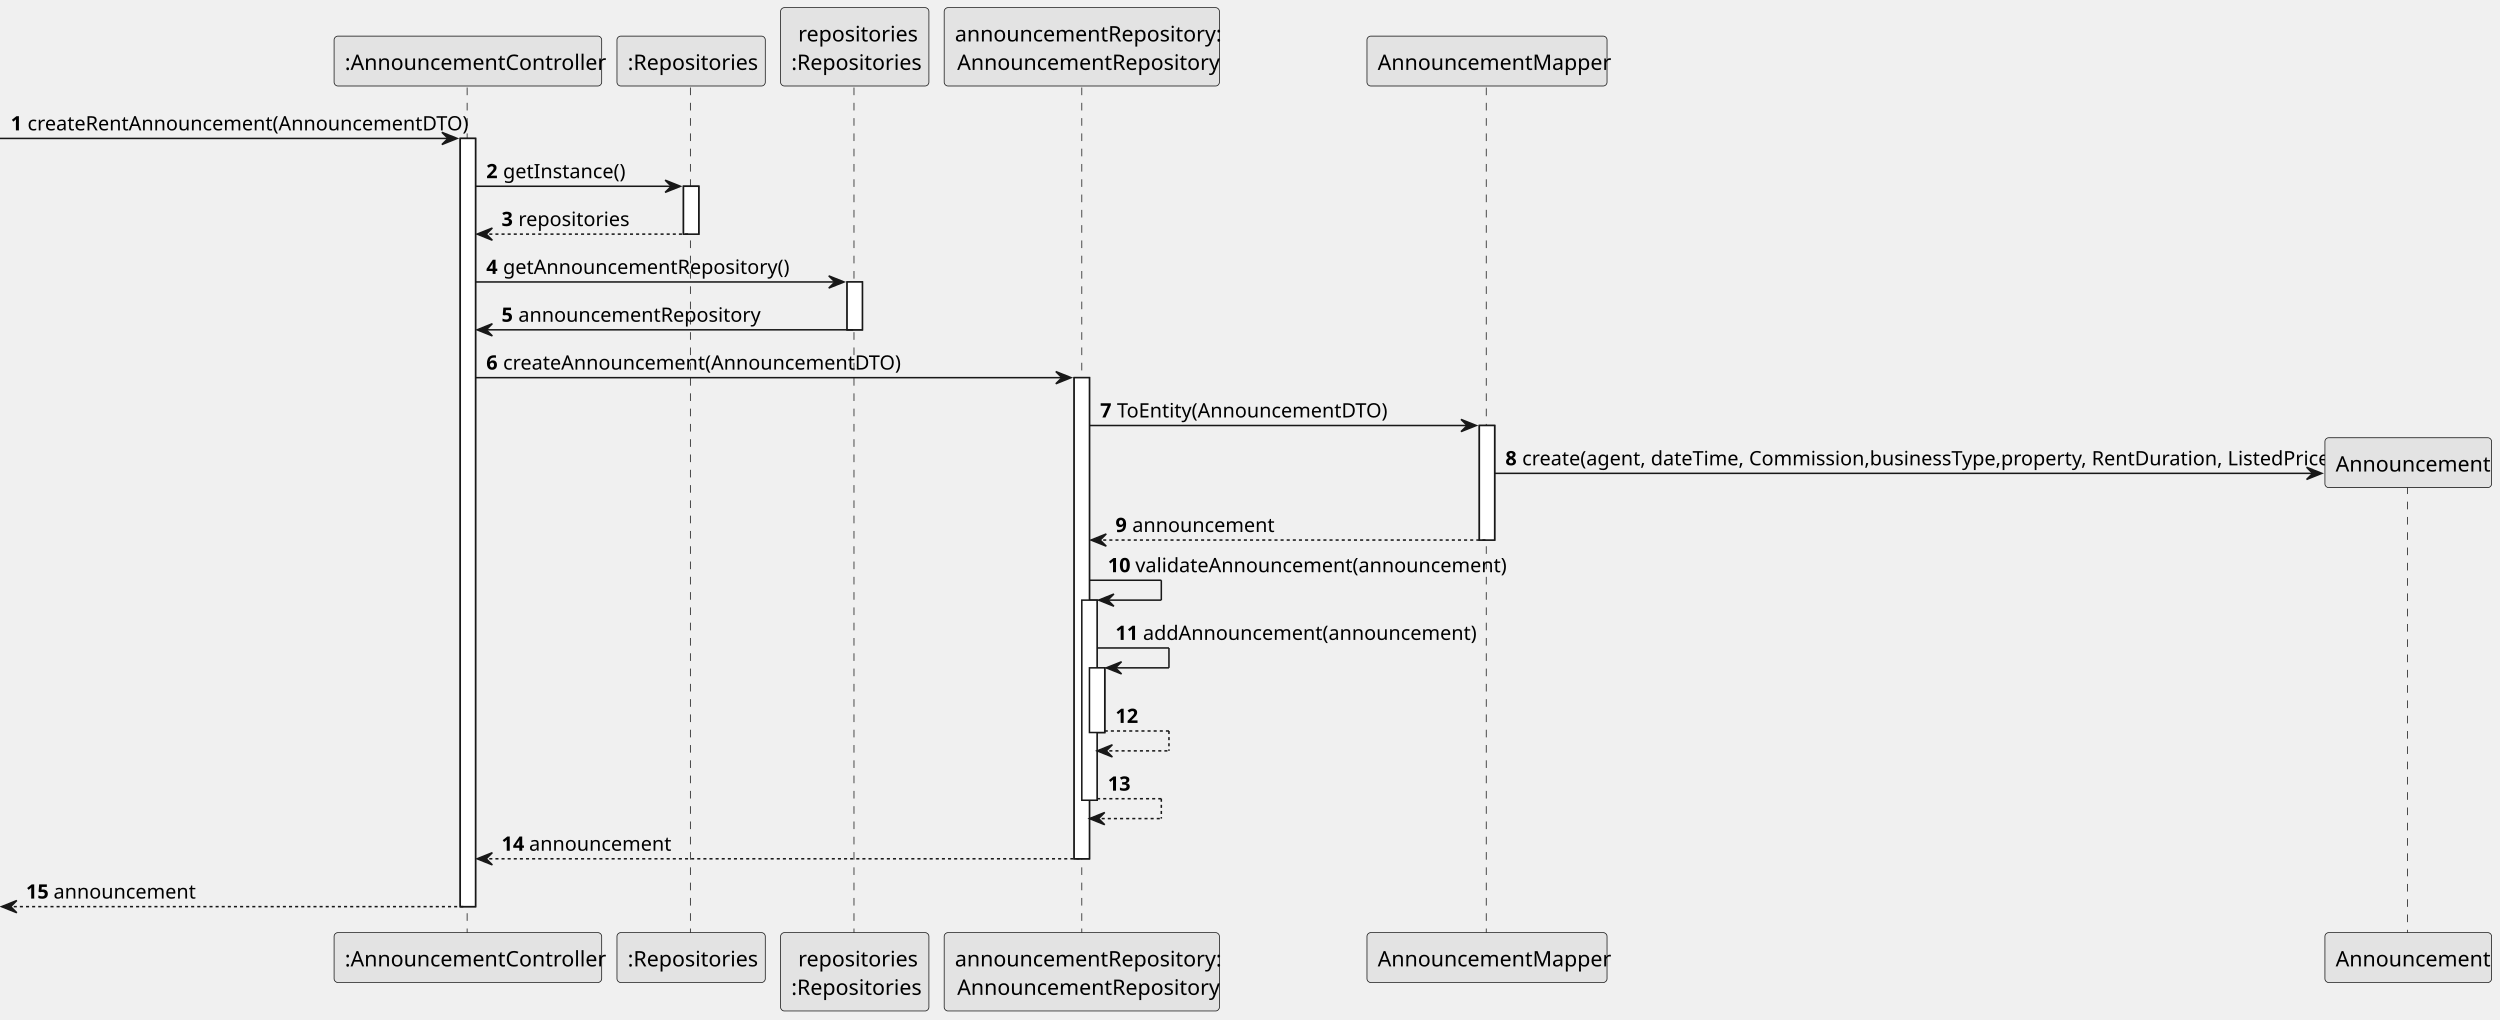
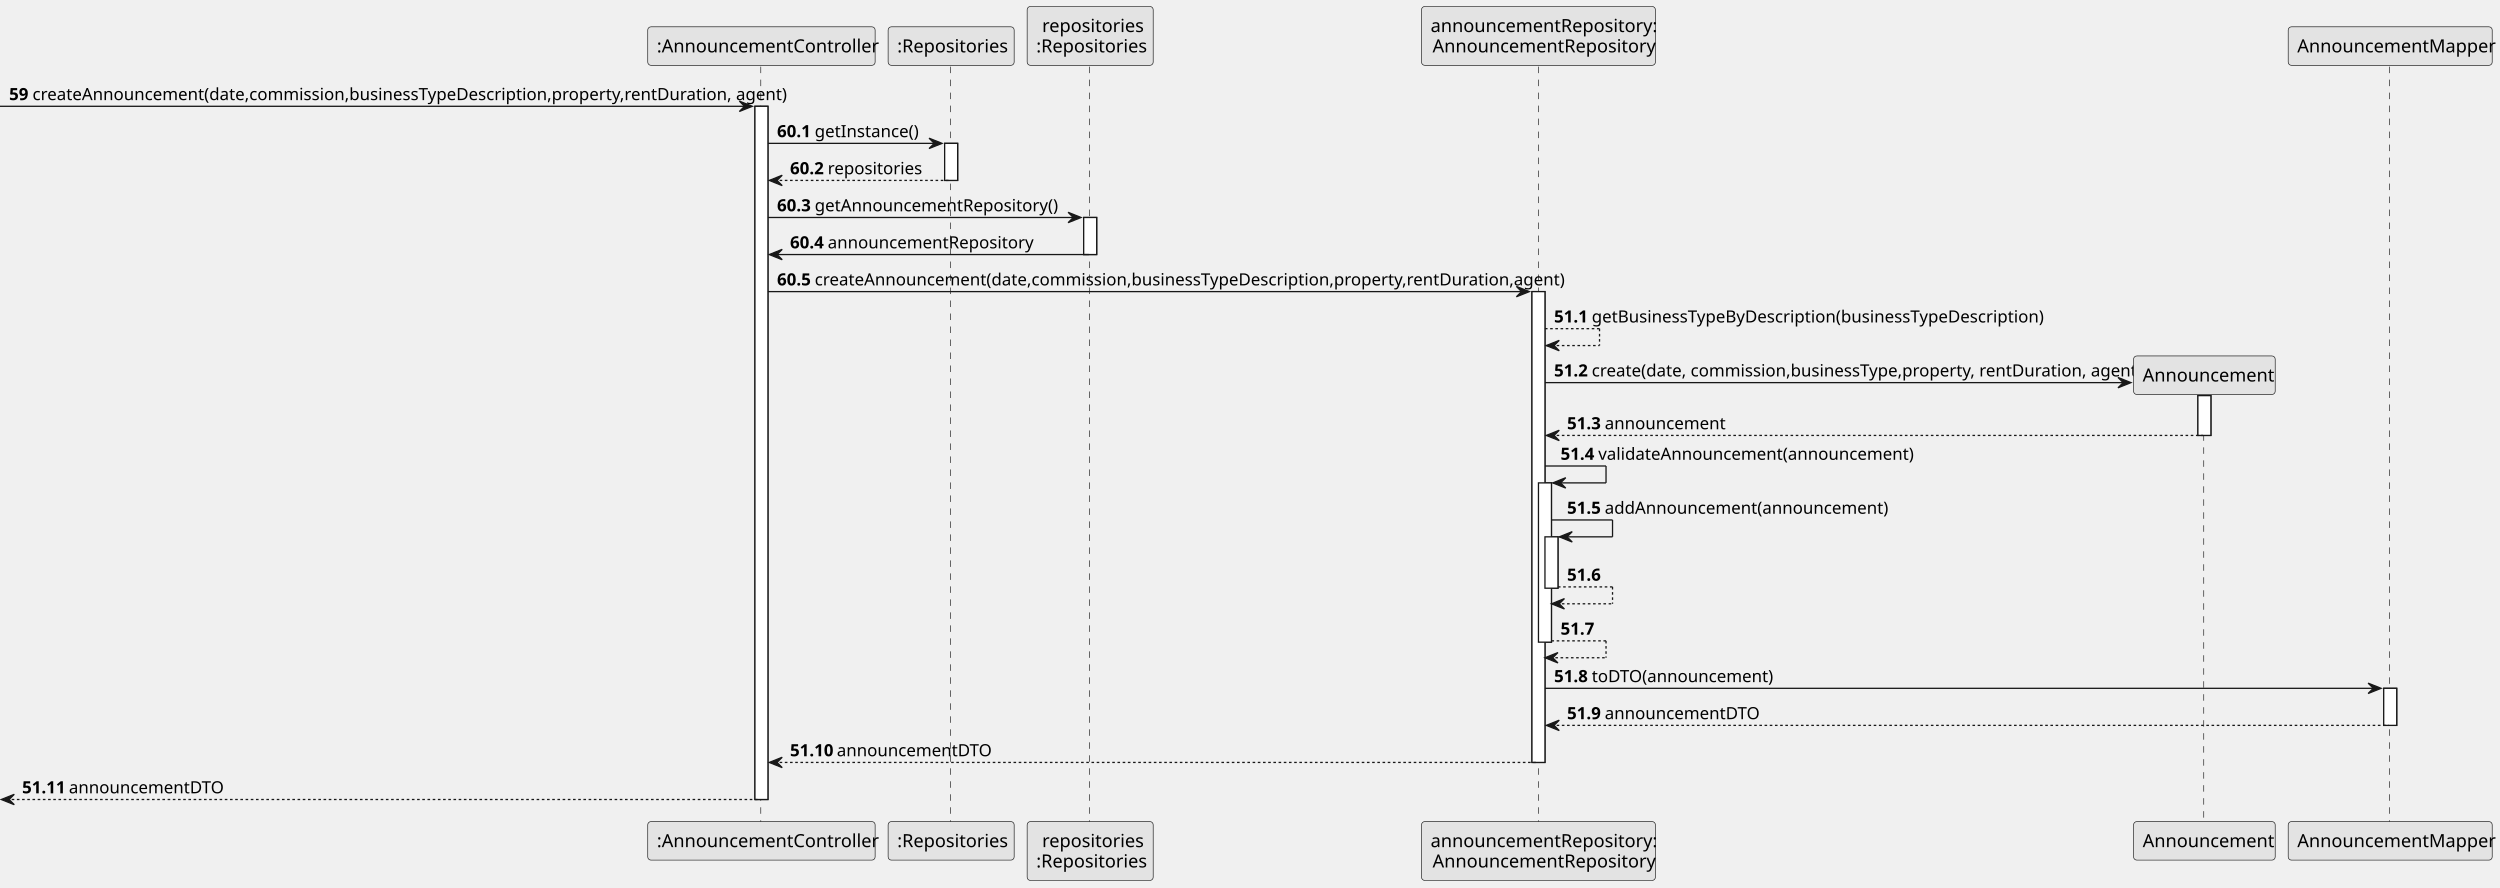
- <svg xmlns="http://www.w3.org/2000/svg" contentStyleType="text/css" height="667px" preserveAspectRatio="none" style="width:1635px;height:667px;background:#FFFFFF;" version="1.1" viewBox="0 0 1635 667" width="1635px" zoomAndPan="magnify">
+ <svg xmlns="http://www.w3.org/2000/svg" contentStyleType="text/css" height="683px" preserveAspectRatio="none" style="width:1924px;height:683px;background:#FFFFFF;" version="1.1" viewBox="0 0 1924 683" width="1924px" zoomAndPan="magnify">
  <defs />
  <g>
-     <rect fill="#FFFFFF" height="502.404" style="stroke:#181818;stroke-width:1.0;" width="10" x="301" y="90.533" />
-     <rect fill="#FFFFFF" height="31.291" style="stroke:#181818;stroke-width:1.0;" width="10" x="447" y="121.824" />
-     <rect fill="#FFFFFF" height="31.291" style="stroke:#181818;stroke-width:1.0;" width="10" x="554" y="184.406" />
-     <rect fill="#FFFFFF" height="314.658" style="stroke:#181818;stroke-width:1.0;" width="10" x="702.5" y="246.988" />
-     <rect fill="#FFFFFF" height="130.873" style="stroke:#181818;stroke-width:1.0;" width="10" x="707.5" y="392.482" />
-     <rect fill="#FFFFFF" height="42.291" style="stroke:#181818;stroke-width:1.0;" width="10" x="712.5" y="436.773" />
-     <rect fill="#FFFFFF" height="74.912" style="stroke:#181818;stroke-width:1.0;" width="10" x="967.5" y="278.279" />
-     <line style="stroke:#181818;stroke-width:0.5;stroke-dasharray:5.0,5.0;" x1="305.5" x2="305.5" y1="57.242" y2="610.938" />
-     <line style="stroke:#181818;stroke-width:0.5;stroke-dasharray:5.0,5.0;" x1="451.5" x2="451.5" y1="57.242" y2="610.938" />
-     <line style="stroke:#181818;stroke-width:0.5;stroke-dasharray:5.0,5.0;" x1="558.5" x2="558.5" y1="57.242" y2="610.938" />
-     <line style="stroke:#181818;stroke-width:0.5;stroke-dasharray:5.0,5.0;" x1="707.5" x2="707.5" y1="57.242" y2="610.938" />
-     <line style="stroke:#181818;stroke-width:0.5;stroke-dasharray:5.0,5.0;" x1="972" x2="972" y1="57.242" y2="610.938" />
-     <line style="stroke:#181818;stroke-width:0.5;stroke-dasharray:5.0,5.0;" x1="1574.5" x2="1574.5" y1="318.09" y2="610.938" />
-     <rect fill="#E3E3E3" height="32.621" rx="2.5" ry="2.5" style="stroke:#181818;stroke-width:0.5;" width="175" x="218.5" y="23.621" />
-     <text fill="#000000" font-family="sans-serif" font-size="14" lengthAdjust="spacing" textLength="161" x="225.5" y="45.728">:AnnouncementController</text>
-     <rect fill="#E3E3E3" height="32.621" rx="2.5" ry="2.5" style="stroke:#181818;stroke-width:0.5;" width="175" x="218.5" y="609.938" />
-     <text fill="#000000" font-family="sans-serif" font-size="14" lengthAdjust="spacing" textLength="161" x="225.5" y="632.045">:AnnouncementController</text>
-     <rect fill="#E3E3E3" height="32.621" rx="2.5" ry="2.5" style="stroke:#181818;stroke-width:0.5;" width="97" x="403.5" y="23.621" />
-     <text fill="#000000" font-family="sans-serif" font-size="14" lengthAdjust="spacing" textLength="83" x="410.5" y="45.728">:Repositories</text>
-     <rect fill="#E3E3E3" height="32.621" rx="2.5" ry="2.5" style="stroke:#181818;stroke-width:0.5;" width="97" x="403.5" y="609.938" />
-     <text fill="#000000" font-family="sans-serif" font-size="14" lengthAdjust="spacing" textLength="83" x="410.5" y="632.045">:Repositories</text>
-     <rect fill="#E3E3E3" height="51.242" rx="2.5" ry="2.5" style="stroke:#181818;stroke-width:0.5;" width="97" x="510.5" y="5" />
-     <text fill="#000000" font-family="sans-serif" font-size="14" lengthAdjust="spacing" textLength="74" x="522" y="27.107">repositories</text>
-     <text fill="#000000" font-family="sans-serif" font-size="14" lengthAdjust="spacing" textLength="83" x="517.5" y="45.728">:Repositories</text>
-     <rect fill="#E3E3E3" height="51.242" rx="2.5" ry="2.5" style="stroke:#181818;stroke-width:0.5;" width="97" x="510.5" y="609.938" />
-     <text fill="#000000" font-family="sans-serif" font-size="14" lengthAdjust="spacing" textLength="74" x="522" y="632.045">repositories</text>
-     <text fill="#000000" font-family="sans-serif" font-size="14" lengthAdjust="spacing" textLength="83" x="517.5" y="650.666">:Repositories</text>
-     <rect fill="#E3E3E3" height="51.242" rx="2.5" ry="2.5" style="stroke:#181818;stroke-width:0.5;" width="180" x="617.5" y="5" />
-     <text fill="#000000" font-family="sans-serif" font-size="14" lengthAdjust="spacing" textLength="166" x="624.5" y="27.107">announcementRepository:</text>
-     <text fill="#000000" font-family="sans-serif" font-size="14" lengthAdjust="spacing" textLength="163" x="626" y="45.728">AnnouncementRepository</text>
-     <rect fill="#E3E3E3" height="51.242" rx="2.5" ry="2.5" style="stroke:#181818;stroke-width:0.5;" width="180" x="617.5" y="609.938" />
-     <text fill="#000000" font-family="sans-serif" font-size="14" lengthAdjust="spacing" textLength="166" x="624.5" y="632.045">announcementRepository:</text>
-     <text fill="#000000" font-family="sans-serif" font-size="14" lengthAdjust="spacing" textLength="163" x="626" y="650.666">AnnouncementRepository</text>
-     <rect fill="#E3E3E3" height="32.621" rx="2.5" ry="2.5" style="stroke:#181818;stroke-width:0.5;" width="157" x="894" y="23.621" />
-     <text fill="#000000" font-family="sans-serif" font-size="14" lengthAdjust="spacing" textLength="143" x="901" y="45.728">AnnouncementMapper</text>
-     <rect fill="#E3E3E3" height="32.621" rx="2.5" ry="2.5" style="stroke:#181818;stroke-width:0.5;" width="157" x="894" y="609.938" />
-     <text fill="#000000" font-family="sans-serif" font-size="14" lengthAdjust="spacing" textLength="143" x="901" y="632.045">AnnouncementMapper</text>
-     <rect fill="#E3E3E3" height="32.621" rx="2.5" ry="2.5" style="stroke:#181818;stroke-width:0.5;" width="109" x="1520.5" y="609.938" />
-     <text fill="#000000" font-family="sans-serif" font-size="14" lengthAdjust="spacing" textLength="95" x="1527.5" y="632.045">Announcement</text>
-     <rect fill="#FFFFFF" height="502.404" style="stroke:#181818;stroke-width:1.0;" width="10" x="301" y="90.533" />
-     <rect fill="#FFFFFF" height="31.291" style="stroke:#181818;stroke-width:1.0;" width="10" x="447" y="121.824" />
-     <rect fill="#FFFFFF" height="31.291" style="stroke:#181818;stroke-width:1.0;" width="10" x="554" y="184.406" />
-     <rect fill="#FFFFFF" height="314.658" style="stroke:#181818;stroke-width:1.0;" width="10" x="702.5" y="246.988" />
-     <rect fill="#FFFFFF" height="130.873" style="stroke:#181818;stroke-width:1.0;" width="10" x="707.5" y="392.482" />
-     <rect fill="#FFFFFF" height="42.291" style="stroke:#181818;stroke-width:1.0;" width="10" x="712.5" y="436.773" />
-     <rect fill="#FFFFFF" height="74.912" style="stroke:#181818;stroke-width:1.0;" width="10" x="967.5" y="278.279" />
-     <polygon fill="#181818" points="289,86.533,299,90.533,289,94.533,293,90.533" style="stroke:#181818;stroke-width:1.0;" />
-     <line style="stroke:#181818;stroke-width:1.0;" x1="0" x2="295" y1="90.533" y2="90.533" />
-     <text fill="#000000" font-family="sans-serif" font-size="13" font-weight="bold" lengthAdjust="spacing" textLength="7" x="7" y="85.27">1</text>
-     <text fill="#000000" font-family="sans-serif" font-size="13" lengthAdjust="spacing" textLength="271" x="18" y="85.27">createRentAnnouncement(AnnouncementDTO)</text>
-     <polygon fill="#181818" points="435,117.824,445,121.824,435,125.824,439,121.824" style="stroke:#181818;stroke-width:1.0;" />
-     <line style="stroke:#181818;stroke-width:1.0;" x1="311" x2="441" y1="121.824" y2="121.824" />
-     <text fill="#000000" font-family="sans-serif" font-size="13" font-weight="bold" lengthAdjust="spacing" textLength="7" x="318" y="116.561">2</text>
-     <text fill="#000000" font-family="sans-serif" font-size="13" lengthAdjust="spacing" textLength="75" x="329" y="116.561">getInstance()</text>
-     <polygon fill="#181818" points="322,149.115,312,153.115,322,157.115,318,153.115" style="stroke:#181818;stroke-width:1.0;" />
-     <line style="stroke:#181818;stroke-width:1.0;stroke-dasharray:2.0,2.0;" x1="316" x2="451" y1="153.115" y2="153.115" />
-     <text fill="#000000" font-family="sans-serif" font-size="13" font-weight="bold" lengthAdjust="spacing" textLength="7" x="328" y="147.852">3</text>
-     <text fill="#000000" font-family="sans-serif" font-size="13" lengthAdjust="spacing" textLength="67" x="339" y="147.852">repositories</text>
-     <polygon fill="#181818" points="542,180.406,552,184.406,542,188.406,546,184.406" style="stroke:#181818;stroke-width:1.0;" />
-     <line style="stroke:#181818;stroke-width:1.0;" x1="311" x2="548" y1="184.406" y2="184.406" />
-     <text fill="#000000" font-family="sans-serif" font-size="13" font-weight="bold" lengthAdjust="spacing" textLength="7" x="318" y="179.144">4</text>
-     <text fill="#000000" font-family="sans-serif" font-size="13" lengthAdjust="spacing" textLength="175" x="329" y="179.144">getAnnouncementRepository()</text>
-     <polygon fill="#181818" points="322,211.697,312,215.697,322,219.697,318,215.697" style="stroke:#181818;stroke-width:1.0;" />
-     <line style="stroke:#181818;stroke-width:1.0;" x1="316" x2="558" y1="215.697" y2="215.697" />
-     <text fill="#000000" font-family="sans-serif" font-size="13" font-weight="bold" lengthAdjust="spacing" textLength="7" x="328" y="210.435">5</text>
-     <text fill="#000000" font-family="sans-serif" font-size="13" lengthAdjust="spacing" textLength="147" x="339" y="210.435">announcementRepository</text>
-     <polygon fill="#181818" points="690.5,242.988,700.5,246.988,690.5,250.988,694.5,246.988" style="stroke:#181818;stroke-width:1.0;" />
-     <line style="stroke:#181818;stroke-width:1.0;" x1="311" x2="696.5" y1="246.988" y2="246.988" />
-     <text fill="#000000" font-family="sans-serif" font-size="13" font-weight="bold" lengthAdjust="spacing" textLength="7" x="318" y="241.726">6</text>
-     <text fill="#000000" font-family="sans-serif" font-size="13" lengthAdjust="spacing" textLength="244" x="329" y="241.726">createAnnouncement(AnnouncementDTO)</text>
-     <polygon fill="#181818" points="955.5,274.279,965.5,278.279,955.5,282.279,959.5,278.279" style="stroke:#181818;stroke-width:1.0;" />
-     <line style="stroke:#181818;stroke-width:1.0;" x1="712.5" x2="961.5" y1="278.279" y2="278.279" />
-     <text fill="#000000" font-family="sans-serif" font-size="13" font-weight="bold" lengthAdjust="spacing" textLength="7" x="719.5" y="273.017">7</text>
-     <text fill="#000000" font-family="sans-serif" font-size="13" lengthAdjust="spacing" textLength="169" x="730.5" y="273.017">ToEntity(AnnouncementDTO)</text>
-     <polygon fill="#181818" points="1508.5,305.57,1518.5,309.57,1508.5,313.57,1512.5,309.57" style="stroke:#181818;stroke-width:1.0;" />
-     <line style="stroke:#181818;stroke-width:1.0;" x1="977.5" x2="1514.5" y1="309.57" y2="309.57" />
-     <text fill="#000000" font-family="sans-serif" font-size="13" font-weight="bold" lengthAdjust="spacing" textLength="7" x="984.5" y="304.308">8</text>
-     <text fill="#000000" font-family="sans-serif" font-size="13" lengthAdjust="spacing" textLength="508" x="995.5" y="304.308">create(agent, dateTime, Commission,businessType,property, RentDuration, ListedPrice)</text>
-     <rect fill="#E3E3E3" height="32.621" rx="2.5" ry="2.5" style="stroke:#181818;stroke-width:0.5;" width="109" x="1520.5" y="286.279" />
-     <text fill="#000000" font-family="sans-serif" font-size="14" lengthAdjust="spacing" textLength="95" x="1527.5" y="308.387">Announcement</text>
-     <polygon fill="#181818" points="723.5,349.191,713.5,353.191,723.5,357.191,719.5,353.191" style="stroke:#181818;stroke-width:1.0;" />
-     <line style="stroke:#181818;stroke-width:1.0;stroke-dasharray:2.0,2.0;" x1="717.5" x2="971.5" y1="353.191" y2="353.191" />
-     <text fill="#000000" font-family="sans-serif" font-size="13" font-weight="bold" lengthAdjust="spacing" textLength="7" x="729.5" y="347.929">9</text>
-     <text fill="#000000" font-family="sans-serif" font-size="13" lengthAdjust="spacing" textLength="85" x="740.5" y="347.929">announcement</text>
-     <line style="stroke:#181818;stroke-width:1.0;" x1="712.5" x2="759.5" y1="379.482" y2="379.482" />
-     <line style="stroke:#181818;stroke-width:1.0;" x1="759.5" x2="759.5" y1="379.482" y2="392.482" />
-     <line style="stroke:#181818;stroke-width:1.0;" x1="718.5" x2="759.5" y1="392.482" y2="392.482" />
-     <polygon fill="#181818" points="728.5,388.482,718.5,392.482,728.5,396.482,724.5,392.482" style="stroke:#181818;stroke-width:1.0;" />
-     <text fill="#000000" font-family="sans-serif" font-size="13" font-weight="bold" lengthAdjust="spacing" textLength="14" x="724.5" y="374.22">10</text>
-     <text fill="#000000" font-family="sans-serif" font-size="13" lengthAdjust="spacing" textLength="223" x="742.5" y="374.22">validateAnnouncement(announcement)</text>
-     <line style="stroke:#181818;stroke-width:1.0;" x1="717.5" x2="764.5" y1="423.773" y2="423.773" />
-     <line style="stroke:#181818;stroke-width:1.0;" x1="764.5" x2="764.5" y1="423.773" y2="436.773" />
-     <line style="stroke:#181818;stroke-width:1.0;" x1="723.5" x2="764.5" y1="436.773" y2="436.773" />
-     <polygon fill="#181818" points="733.5,432.773,723.5,436.773,733.5,440.773,729.5,436.773" style="stroke:#181818;stroke-width:1.0;" />
-     <text fill="#000000" font-family="sans-serif" font-size="13" font-weight="bold" lengthAdjust="spacing" textLength="14" x="729.5" y="418.511">11</text>
-     <text fill="#000000" font-family="sans-serif" font-size="13" lengthAdjust="spacing" textLength="201" x="747.5" y="418.511">addAnnouncement(announcement)</text>
-     <line style="stroke:#181818;stroke-width:1.0;stroke-dasharray:2.0,2.0;" x1="722.5" x2="764.5" y1="478.065" y2="478.065" />
-     <line style="stroke:#181818;stroke-width:1.0;stroke-dasharray:2.0,2.0;" x1="764.5" x2="764.5" y1="478.065" y2="491.065" />
-     <line style="stroke:#181818;stroke-width:1.0;stroke-dasharray:2.0,2.0;" x1="717.5" x2="764.5" y1="491.065" y2="491.065" />
-     <polygon fill="#181818" points="727.5,487.065,717.5,491.065,727.5,495.065,723.5,491.065" style="stroke:#181818;stroke-width:1.0;" />
-     <text fill="#000000" font-family="sans-serif" font-size="13" font-weight="bold" lengthAdjust="spacing" textLength="14" x="729.5" y="472.802">12</text>
-     <text fill="#000000" font-family="sans-serif" font-size="13" lengthAdjust="spacing" textLength="4" x="747.5" y="472.802"> </text>
-     <line style="stroke:#181818;stroke-width:1.0;stroke-dasharray:2.0,2.0;" x1="717.5" x2="759.5" y1="522.356" y2="522.356" />
-     <line style="stroke:#181818;stroke-width:1.0;stroke-dasharray:2.0,2.0;" x1="759.5" x2="759.5" y1="522.356" y2="535.356" />
-     <line style="stroke:#181818;stroke-width:1.0;stroke-dasharray:2.0,2.0;" x1="712.5" x2="759.5" y1="535.356" y2="535.356" />
-     <polygon fill="#181818" points="722.5,531.356,712.5,535.356,722.5,539.356,718.5,535.356" style="stroke:#181818;stroke-width:1.0;" />
-     <text fill="#000000" font-family="sans-serif" font-size="13" font-weight="bold" lengthAdjust="spacing" textLength="14" x="724.5" y="517.093">13</text>
-     <text fill="#000000" font-family="sans-serif" font-size="13" lengthAdjust="spacing" textLength="4" x="742.5" y="517.093"> </text>
-     <polygon fill="#181818" points="322,557.646,312,561.646,322,565.646,318,561.646" style="stroke:#181818;stroke-width:1.0;" />
-     <line style="stroke:#181818;stroke-width:1.0;stroke-dasharray:2.0,2.0;" x1="316" x2="706.5" y1="561.646" y2="561.646" />
-     <text fill="#000000" font-family="sans-serif" font-size="13" font-weight="bold" lengthAdjust="spacing" textLength="14" x="328" y="556.384">14</text>
-     <text fill="#000000" font-family="sans-serif" font-size="13" lengthAdjust="spacing" textLength="85" x="346" y="556.384">announcement</text>
-     <polygon fill="#181818" points="11,588.938,1,592.938,11,596.938,7,592.938" style="stroke:#181818;stroke-width:1.0;" />
-     <line style="stroke:#181818;stroke-width:1.0;stroke-dasharray:2.0,2.0;" x1="5" x2="305" y1="592.938" y2="592.938" />
-     <text fill="#000000" font-family="sans-serif" font-size="13" font-weight="bold" lengthAdjust="spacing" textLength="14" x="17" y="587.675">15</text>
-     <text fill="#000000" font-family="sans-serif" font-size="13" lengthAdjust="spacing" textLength="85" x="35" y="587.675">announcement</text>
+     <rect fill="#FFFFFF" height="533.492" style="stroke:#181818;stroke-width:1.0;" width="10" x="581" y="81.805" />
+     <rect fill="#FFFFFF" height="28.523" style="stroke:#181818;stroke-width:1.0;" width="10" x="727" y="110.328" />
+     <rect fill="#FFFFFF" height="28.523" style="stroke:#181818;stroke-width:1.0;" width="10" x="834" y="167.375" />
+     <rect fill="#FFFFFF" height="362.352" style="stroke:#181818;stroke-width:1.0;" width="10" x="1179" y="224.422" />
+     <rect fill="#FFFFFF" height="122.57" style="stroke:#181818;stroke-width:1.0;" width="10" x="1184" y="371.633" />
+     <rect fill="#FFFFFF" height="39.523" style="stroke:#181818;stroke-width:1.0;" width="10" x="1189" y="413.156" />
+     <rect fill="#FFFFFF" height="30.641" style="stroke:#181818;stroke-width:1.0;" width="10" x="1691.5" y="304.469" />
+     <rect fill="#FFFFFF" height="28.523" style="stroke:#181818;stroke-width:1.0;" width="10" x="1834.5" y="529.727" />
+     <line style="stroke:#181818;stroke-width:0.5;stroke-dasharray:5.0,5.0;" x1="585.5" x2="585.5" y1="51.281" y2="633.297" />
+     <line style="stroke:#181818;stroke-width:0.5;stroke-dasharray:5.0,5.0;" x1="731.5" x2="731.5" y1="51.281" y2="633.297" />
+     <line style="stroke:#181818;stroke-width:0.5;stroke-dasharray:5.0,5.0;" x1="838.5" x2="838.5" y1="51.281" y2="633.297" />
+     <line style="stroke:#181818;stroke-width:0.5;stroke-dasharray:5.0,5.0;" x1="1184" x2="1184" y1="51.281" y2="633.297" />
+     <line style="stroke:#181818;stroke-width:0.5;stroke-dasharray:5.0,5.0;" x1="1696" x2="1696" y1="304.266" y2="633.297" />
+     <line style="stroke:#181818;stroke-width:0.5;stroke-dasharray:5.0,5.0;" x1="1839" x2="1839" y1="51.281" y2="633.297" />
+     <rect fill="#E3E3E3" height="29.641" rx="2.5" ry="2.5" style="stroke:#181818;stroke-width:0.5;" width="175" x="498.5" y="20.641" />
+     <text fill="#000000" font-family="sans-serif" font-size="14" lengthAdjust="spacing" textLength="161" x="505.5" y="40.315">:AnnouncementController</text>
+     <rect fill="#E3E3E3" height="29.641" rx="2.5" ry="2.5" style="stroke:#181818;stroke-width:0.5;" width="175" x="498.5" y="632.297" />
+     <text fill="#000000" font-family="sans-serif" font-size="14" lengthAdjust="spacing" textLength="161" x="505.5" y="651.971">:AnnouncementController</text>
+     <rect fill="#E3E3E3" height="29.641" rx="2.5" ry="2.5" style="stroke:#181818;stroke-width:0.5;" width="97" x="683.5" y="20.641" />
+     <text fill="#000000" font-family="sans-serif" font-size="14" lengthAdjust="spacing" textLength="83" x="690.5" y="40.315">:Repositories</text>
+     <rect fill="#E3E3E3" height="29.641" rx="2.5" ry="2.5" style="stroke:#181818;stroke-width:0.5;" width="97" x="683.5" y="632.297" />
+     <text fill="#000000" font-family="sans-serif" font-size="14" lengthAdjust="spacing" textLength="83" x="690.5" y="651.971">:Repositories</text>
+     <rect fill="#E3E3E3" height="45.281" rx="2.5" ry="2.5" style="stroke:#181818;stroke-width:0.5;" width="97" x="790.5" y="5" />
+     <text fill="#000000" font-family="sans-serif" font-size="14" lengthAdjust="spacing" textLength="74" x="802" y="24.674">repositories</text>
+     <text fill="#000000" font-family="sans-serif" font-size="14" lengthAdjust="spacing" textLength="83" x="797.5" y="40.315">:Repositories</text>
+     <rect fill="#E3E3E3" height="45.281" rx="2.5" ry="2.5" style="stroke:#181818;stroke-width:0.5;" width="97" x="790.5" y="632.297" />
+     <text fill="#000000" font-family="sans-serif" font-size="14" lengthAdjust="spacing" textLength="74" x="802" y="651.971">repositories</text>
+     <text fill="#000000" font-family="sans-serif" font-size="14" lengthAdjust="spacing" textLength="83" x="797.5" y="667.611">:Repositories</text>
+     <rect fill="#E3E3E3" height="45.281" rx="2.5" ry="2.5" style="stroke:#181818;stroke-width:0.5;" width="180" x="1094" y="5" />
+     <text fill="#000000" font-family="sans-serif" font-size="14" lengthAdjust="spacing" textLength="166" x="1101" y="24.674">announcementRepository:</text>
+     <text fill="#000000" font-family="sans-serif" font-size="14" lengthAdjust="spacing" textLength="163" x="1102.5" y="40.315">AnnouncementRepository</text>
+     <rect fill="#E3E3E3" height="45.281" rx="2.5" ry="2.5" style="stroke:#181818;stroke-width:0.5;" width="180" x="1094" y="632.297" />
+     <text fill="#000000" font-family="sans-serif" font-size="14" lengthAdjust="spacing" textLength="166" x="1101" y="651.971">announcementRepository:</text>
+     <text fill="#000000" font-family="sans-serif" font-size="14" lengthAdjust="spacing" textLength="163" x="1102.5" y="667.611">AnnouncementRepository</text>
+     <rect fill="#E3E3E3" height="29.641" rx="2.5" ry="2.5" style="stroke:#181818;stroke-width:0.5;" width="109" x="1642" y="632.297" />
+     <text fill="#000000" font-family="sans-serif" font-size="14" lengthAdjust="spacing" textLength="95" x="1649" y="651.971">Announcement</text>
+     <rect fill="#E3E3E3" height="29.641" rx="2.5" ry="2.5" style="stroke:#181818;stroke-width:0.5;" width="157" x="1761" y="20.641" />
+     <text fill="#000000" font-family="sans-serif" font-size="14" lengthAdjust="spacing" textLength="143" x="1768" y="40.315">AnnouncementMapper</text>
+     <rect fill="#E3E3E3" height="29.641" rx="2.5" ry="2.5" style="stroke:#181818;stroke-width:0.5;" width="157" x="1761" y="632.297" />
+     <text fill="#000000" font-family="sans-serif" font-size="14" lengthAdjust="spacing" textLength="143" x="1768" y="651.971">AnnouncementMapper</text>
+     <rect fill="#FFFFFF" height="533.492" style="stroke:#181818;stroke-width:1.0;" width="10" x="581" y="81.805" />
+     <rect fill="#FFFFFF" height="28.523" style="stroke:#181818;stroke-width:1.0;" width="10" x="727" y="110.328" />
+     <rect fill="#FFFFFF" height="28.523" style="stroke:#181818;stroke-width:1.0;" width="10" x="834" y="167.375" />
+     <rect fill="#FFFFFF" height="362.352" style="stroke:#181818;stroke-width:1.0;" width="10" x="1179" y="224.422" />
+     <rect fill="#FFFFFF" height="122.57" style="stroke:#181818;stroke-width:1.0;" width="10" x="1184" y="371.633" />
+     <rect fill="#FFFFFF" height="39.523" style="stroke:#181818;stroke-width:1.0;" width="10" x="1189" y="413.156" />
+     <rect fill="#FFFFFF" height="30.641" style="stroke:#181818;stroke-width:1.0;" width="10" x="1691.5" y="304.469" />
+     <rect fill="#FFFFFF" height="28.523" style="stroke:#181818;stroke-width:1.0;" width="10" x="1834.5" y="529.727" />
+     <polygon fill="#181818" points="569,77.805,579,81.805,569,85.805,573,81.805" style="stroke:#181818;stroke-width:1.0;" />
+     <line style="stroke:#181818;stroke-width:1.0;" x1="0" x2="575" y1="81.805" y2="81.805" />
+     <text fill="#000000" font-family="sans-serif" font-size="13" font-weight="bold" lengthAdjust="spacing" textLength="14" x="7" y="77.05">59</text>
+     <text fill="#000000" font-family="sans-serif" font-size="13" lengthAdjust="spacing" textLength="544" x="25" y="77.05">createAnnouncement(date,commission,businessTypeDescription,property,rentDuration, agent)</text>
+     <polygon fill="#181818" points="715,106.328,725,110.328,715,114.328,719,110.328" style="stroke:#181818;stroke-width:1.0;" />
+     <line style="stroke:#181818;stroke-width:1.0;" x1="591" x2="721" y1="110.328" y2="110.328" />
+     <text fill="#000000" font-family="sans-serif" font-size="13" font-weight="bold" lengthAdjust="spacing" textLength="25" x="598" y="105.573">60.1</text>
+     <text fill="#000000" font-family="sans-serif" font-size="13" lengthAdjust="spacing" textLength="75" x="627" y="105.573">getInstance()</text>
+     <polygon fill="#181818" points="602,134.852,592,138.852,602,142.852,598,138.852" style="stroke:#181818;stroke-width:1.0;" />
+     <line style="stroke:#181818;stroke-width:1.0;stroke-dasharray:2.0,2.0;" x1="596" x2="731" y1="138.852" y2="138.852" />
+     <text fill="#000000" font-family="sans-serif" font-size="13" font-weight="bold" lengthAdjust="spacing" textLength="25" x="608" y="134.097">60.2</text>
+     <text fill="#000000" font-family="sans-serif" font-size="13" lengthAdjust="spacing" textLength="67" x="637" y="134.097">repositories</text>
+     <polygon fill="#181818" points="822,163.375,832,167.375,822,171.375,826,167.375" style="stroke:#181818;stroke-width:1.0;" />
+     <line style="stroke:#181818;stroke-width:1.0;" x1="591" x2="828" y1="167.375" y2="167.375" />
+     <text fill="#000000" font-family="sans-serif" font-size="13" font-weight="bold" lengthAdjust="spacing" textLength="25" x="598" y="162.62">60.3</text>
+     <text fill="#000000" font-family="sans-serif" font-size="13" lengthAdjust="spacing" textLength="175" x="627" y="162.62">getAnnouncementRepository()</text>
+     <polygon fill="#181818" points="602,191.898,592,195.898,602,199.898,598,195.898" style="stroke:#181818;stroke-width:1.0;" />
+     <line style="stroke:#181818;stroke-width:1.0;" x1="596" x2="838" y1="195.898" y2="195.898" />
+     <text fill="#000000" font-family="sans-serif" font-size="13" font-weight="bold" lengthAdjust="spacing" textLength="25" x="608" y="191.144">60.4</text>
+     <text fill="#000000" font-family="sans-serif" font-size="13" lengthAdjust="spacing" textLength="147" x="637" y="191.144">announcementRepository</text>
+     <polygon fill="#181818" points="1167,220.422,1177,224.422,1167,228.422,1171,224.422" style="stroke:#181818;stroke-width:1.0;" />
+     <line style="stroke:#181818;stroke-width:1.0;" x1="591" x2="1173" y1="224.422" y2="224.422" />
+     <text fill="#000000" font-family="sans-serif" font-size="13" font-weight="bold" lengthAdjust="spacing" textLength="25" x="598" y="219.667">60.5</text>
+     <text fill="#000000" font-family="sans-serif" font-size="13" lengthAdjust="spacing" textLength="540" x="627" y="219.667">createAnnouncement(date,commission,businessTypeDescription,property,rentDuration,agent)</text>
+     <line style="stroke:#181818;stroke-width:1.0;stroke-dasharray:2.0,2.0;" x1="1189" x2="1231" y1="252.945" y2="252.945" />
+     <line style="stroke:#181818;stroke-width:1.0;stroke-dasharray:2.0,2.0;" x1="1231" x2="1231" y1="252.945" y2="265.945" />
+     <line style="stroke:#181818;stroke-width:1.0;stroke-dasharray:2.0,2.0;" x1="1190" x2="1231" y1="265.945" y2="265.945" />
+     <polygon fill="#181818" points="1200,261.945,1190,265.945,1200,269.945,1196,265.945" style="stroke:#181818;stroke-width:1.0;" />
+     <text fill="#000000" font-family="sans-serif" font-size="13" font-weight="bold" lengthAdjust="spacing" textLength="25" x="1196" y="248.19">51.1</text>
+     <text fill="#000000" font-family="sans-serif" font-size="13" lengthAdjust="spacing" textLength="334" x="1225" y="248.19">getBusinessTypeByDescription(businessTypeDescription)</text>
+     <polygon fill="#181818" points="1630,290.469,1640,294.469,1630,298.469,1634,294.469" style="stroke:#181818;stroke-width:1.0;" />
+     <line style="stroke:#181818;stroke-width:1.0;" x1="1189" x2="1636" y1="294.469" y2="294.469" />
+     <text fill="#000000" font-family="sans-serif" font-size="13" font-weight="bold" lengthAdjust="spacing" textLength="25" x="1196" y="289.714">51.2</text>
+     <text fill="#000000" font-family="sans-serif" font-size="13" lengthAdjust="spacing" textLength="400" x="1225" y="289.714">create(date, commission,businessType,property, rentDuration, agent)</text>
+     <rect fill="#E3E3E3" height="29.641" rx="2.5" ry="2.5" style="stroke:#181818;stroke-width:0.5;" width="109" x="1642" y="273.945" />
+     <text fill="#000000" font-family="sans-serif" font-size="14" lengthAdjust="spacing" textLength="95" x="1649" y="293.619">Announcement</text>
+     <polygon fill="#181818" points="1200,331.109,1190,335.109,1200,339.109,1196,335.109" style="stroke:#181818;stroke-width:1.0;" />
+     <line style="stroke:#181818;stroke-width:1.0;stroke-dasharray:2.0,2.0;" x1="1194" x2="1695.5" y1="335.109" y2="335.109" />
+     <text fill="#000000" font-family="sans-serif" font-size="13" font-weight="bold" lengthAdjust="spacing" textLength="25" x="1206" y="330.354">51.3</text>
+     <text fill="#000000" font-family="sans-serif" font-size="13" lengthAdjust="spacing" textLength="85" x="1235" y="330.354">announcement</text>
+     <line style="stroke:#181818;stroke-width:1.0;" x1="1189" x2="1236" y1="358.633" y2="358.633" />
+     <line style="stroke:#181818;stroke-width:1.0;" x1="1236" x2="1236" y1="358.633" y2="371.633" />
+     <line style="stroke:#181818;stroke-width:1.0;" x1="1195" x2="1236" y1="371.633" y2="371.633" />
+     <polygon fill="#181818" points="1205,367.633,1195,371.633,1205,375.633,1201,371.633" style="stroke:#181818;stroke-width:1.0;" />
+     <text fill="#000000" font-family="sans-serif" font-size="13" font-weight="bold" lengthAdjust="spacing" textLength="25" x="1201" y="353.878">51.4</text>
+     <text fill="#000000" font-family="sans-serif" font-size="13" lengthAdjust="spacing" textLength="223" x="1230" y="353.878">validateAnnouncement(announcement)</text>
+     <line style="stroke:#181818;stroke-width:1.0;" x1="1194" x2="1241" y1="400.156" y2="400.156" />
+     <line style="stroke:#181818;stroke-width:1.0;" x1="1241" x2="1241" y1="400.156" y2="413.156" />
+     <line style="stroke:#181818;stroke-width:1.0;" x1="1200" x2="1241" y1="413.156" y2="413.156" />
+     <polygon fill="#181818" points="1210,409.156,1200,413.156,1210,417.156,1206,413.156" style="stroke:#181818;stroke-width:1.0;" />
+     <text fill="#000000" font-family="sans-serif" font-size="13" font-weight="bold" lengthAdjust="spacing" textLength="25" x="1206" y="395.401">51.5</text>
+     <text fill="#000000" font-family="sans-serif" font-size="13" lengthAdjust="spacing" textLength="201" x="1235" y="395.401">addAnnouncement(announcement)</text>
+     <line style="stroke:#181818;stroke-width:1.0;stroke-dasharray:2.0,2.0;" x1="1199" x2="1241" y1="451.68" y2="451.68" />
+     <line style="stroke:#181818;stroke-width:1.0;stroke-dasharray:2.0,2.0;" x1="1241" x2="1241" y1="451.68" y2="464.68" />
+     <line style="stroke:#181818;stroke-width:1.0;stroke-dasharray:2.0,2.0;" x1="1194" x2="1241" y1="464.68" y2="464.68" />
+     <polygon fill="#181818" points="1204,460.68,1194,464.68,1204,468.68,1200,464.68" style="stroke:#181818;stroke-width:1.0;" />
+     <text fill="#000000" font-family="sans-serif" font-size="13" font-weight="bold" lengthAdjust="spacing" textLength="25" x="1206" y="446.925">51.6</text>
+     <text fill="#000000" font-family="sans-serif" font-size="13" lengthAdjust="spacing" textLength="4" x="1235" y="446.925"> </text>
+     <line style="stroke:#181818;stroke-width:1.0;stroke-dasharray:2.0,2.0;" x1="1194" x2="1236" y1="493.203" y2="493.203" />
+     <line style="stroke:#181818;stroke-width:1.0;stroke-dasharray:2.0,2.0;" x1="1236" x2="1236" y1="493.203" y2="506.203" />
+     <line style="stroke:#181818;stroke-width:1.0;stroke-dasharray:2.0,2.0;" x1="1189" x2="1236" y1="506.203" y2="506.203" />
+     <polygon fill="#181818" points="1199,502.203,1189,506.203,1199,510.203,1195,506.203" style="stroke:#181818;stroke-width:1.0;" />
+     <text fill="#000000" font-family="sans-serif" font-size="13" font-weight="bold" lengthAdjust="spacing" textLength="25" x="1201" y="488.448">51.7</text>
+     <text fill="#000000" font-family="sans-serif" font-size="13" lengthAdjust="spacing" textLength="4" x="1230" y="488.448"> </text>
+     <polygon fill="#181818" points="1822.5,525.727,1832.5,529.727,1822.5,533.727,1826.5,529.727" style="stroke:#181818;stroke-width:1.0;" />
+     <line style="stroke:#181818;stroke-width:1.0;" x1="1189" x2="1828.5" y1="529.727" y2="529.727" />
+     <text fill="#000000" font-family="sans-serif" font-size="13" font-weight="bold" lengthAdjust="spacing" textLength="25" x="1196" y="524.972">51.8</text>
+     <text fill="#000000" font-family="sans-serif" font-size="13" lengthAdjust="spacing" textLength="130" x="1225" y="524.972">toDTO(announcement)</text>
+     <polygon fill="#181818" points="1200,554.25,1190,558.25,1200,562.25,1196,558.25" style="stroke:#181818;stroke-width:1.0;" />
+     <line style="stroke:#181818;stroke-width:1.0;stroke-dasharray:2.0,2.0;" x1="1194" x2="1838.5" y1="558.25" y2="558.25" />
+     <text fill="#000000" font-family="sans-serif" font-size="13" font-weight="bold" lengthAdjust="spacing" textLength="25" x="1206" y="553.495">51.9</text>
+     <text fill="#000000" font-family="sans-serif" font-size="13" lengthAdjust="spacing" textLength="111" x="1235" y="553.495">announcementDTO</text>
+     <polygon fill="#181818" points="602,582.773,592,586.773,602,590.773,598,586.773" style="stroke:#181818;stroke-width:1.0;" />
+     <line style="stroke:#181818;stroke-width:1.0;stroke-dasharray:2.0,2.0;" x1="596" x2="1183" y1="586.773" y2="586.773" />
+     <text fill="#000000" font-family="sans-serif" font-size="13" font-weight="bold" lengthAdjust="spacing" textLength="32" x="608" y="582.019">51.10</text>
+     <text fill="#000000" font-family="sans-serif" font-size="13" lengthAdjust="spacing" textLength="111" x="644" y="582.019">announcementDTO</text>
+     <polygon fill="#181818" points="11,611.297,1,615.297,11,619.297,7,615.297" style="stroke:#181818;stroke-width:1.0;" />
+     <line style="stroke:#181818;stroke-width:1.0;stroke-dasharray:2.0,2.0;" x1="5" x2="585" y1="615.297" y2="615.297" />
+     <text fill="#000000" font-family="sans-serif" font-size="13" font-weight="bold" lengthAdjust="spacing" textLength="32" x="17" y="610.542">51.11</text>
+     <text fill="#000000" font-family="sans-serif" font-size="13" lengthAdjust="spacing" textLength="111" x="53" y="610.542">announcementDTO</text>
  </g>
</svg>
